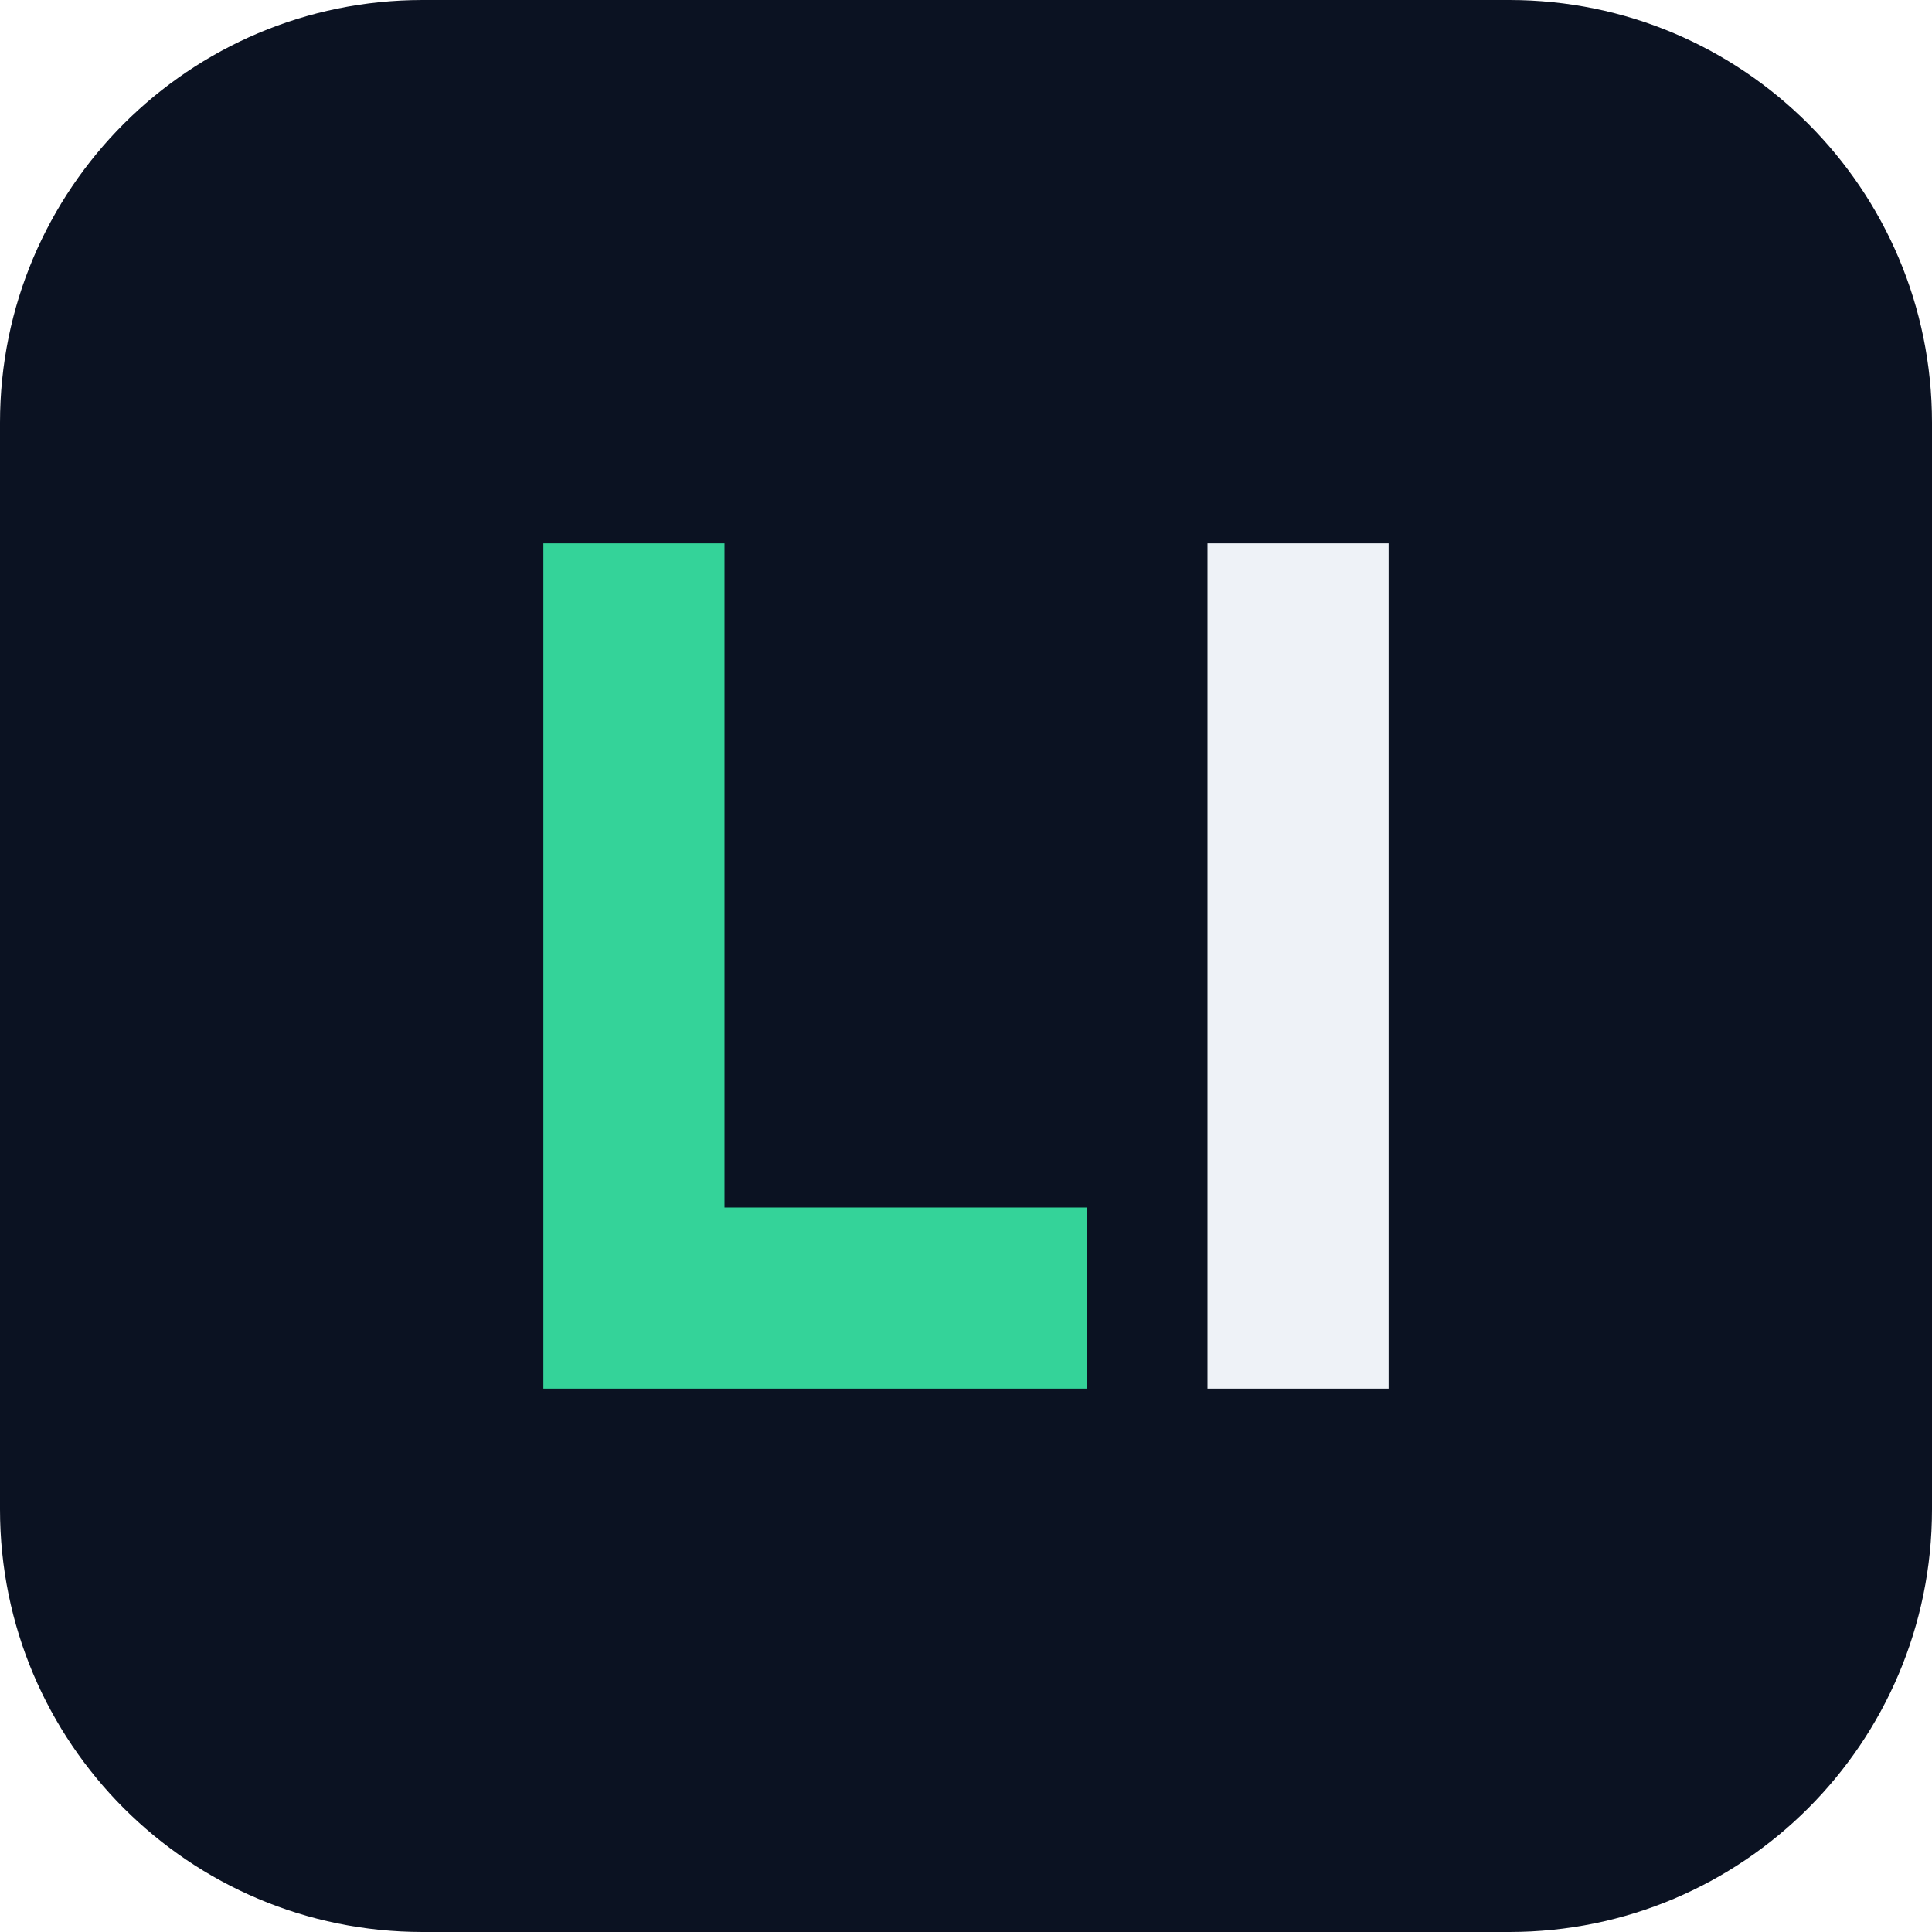
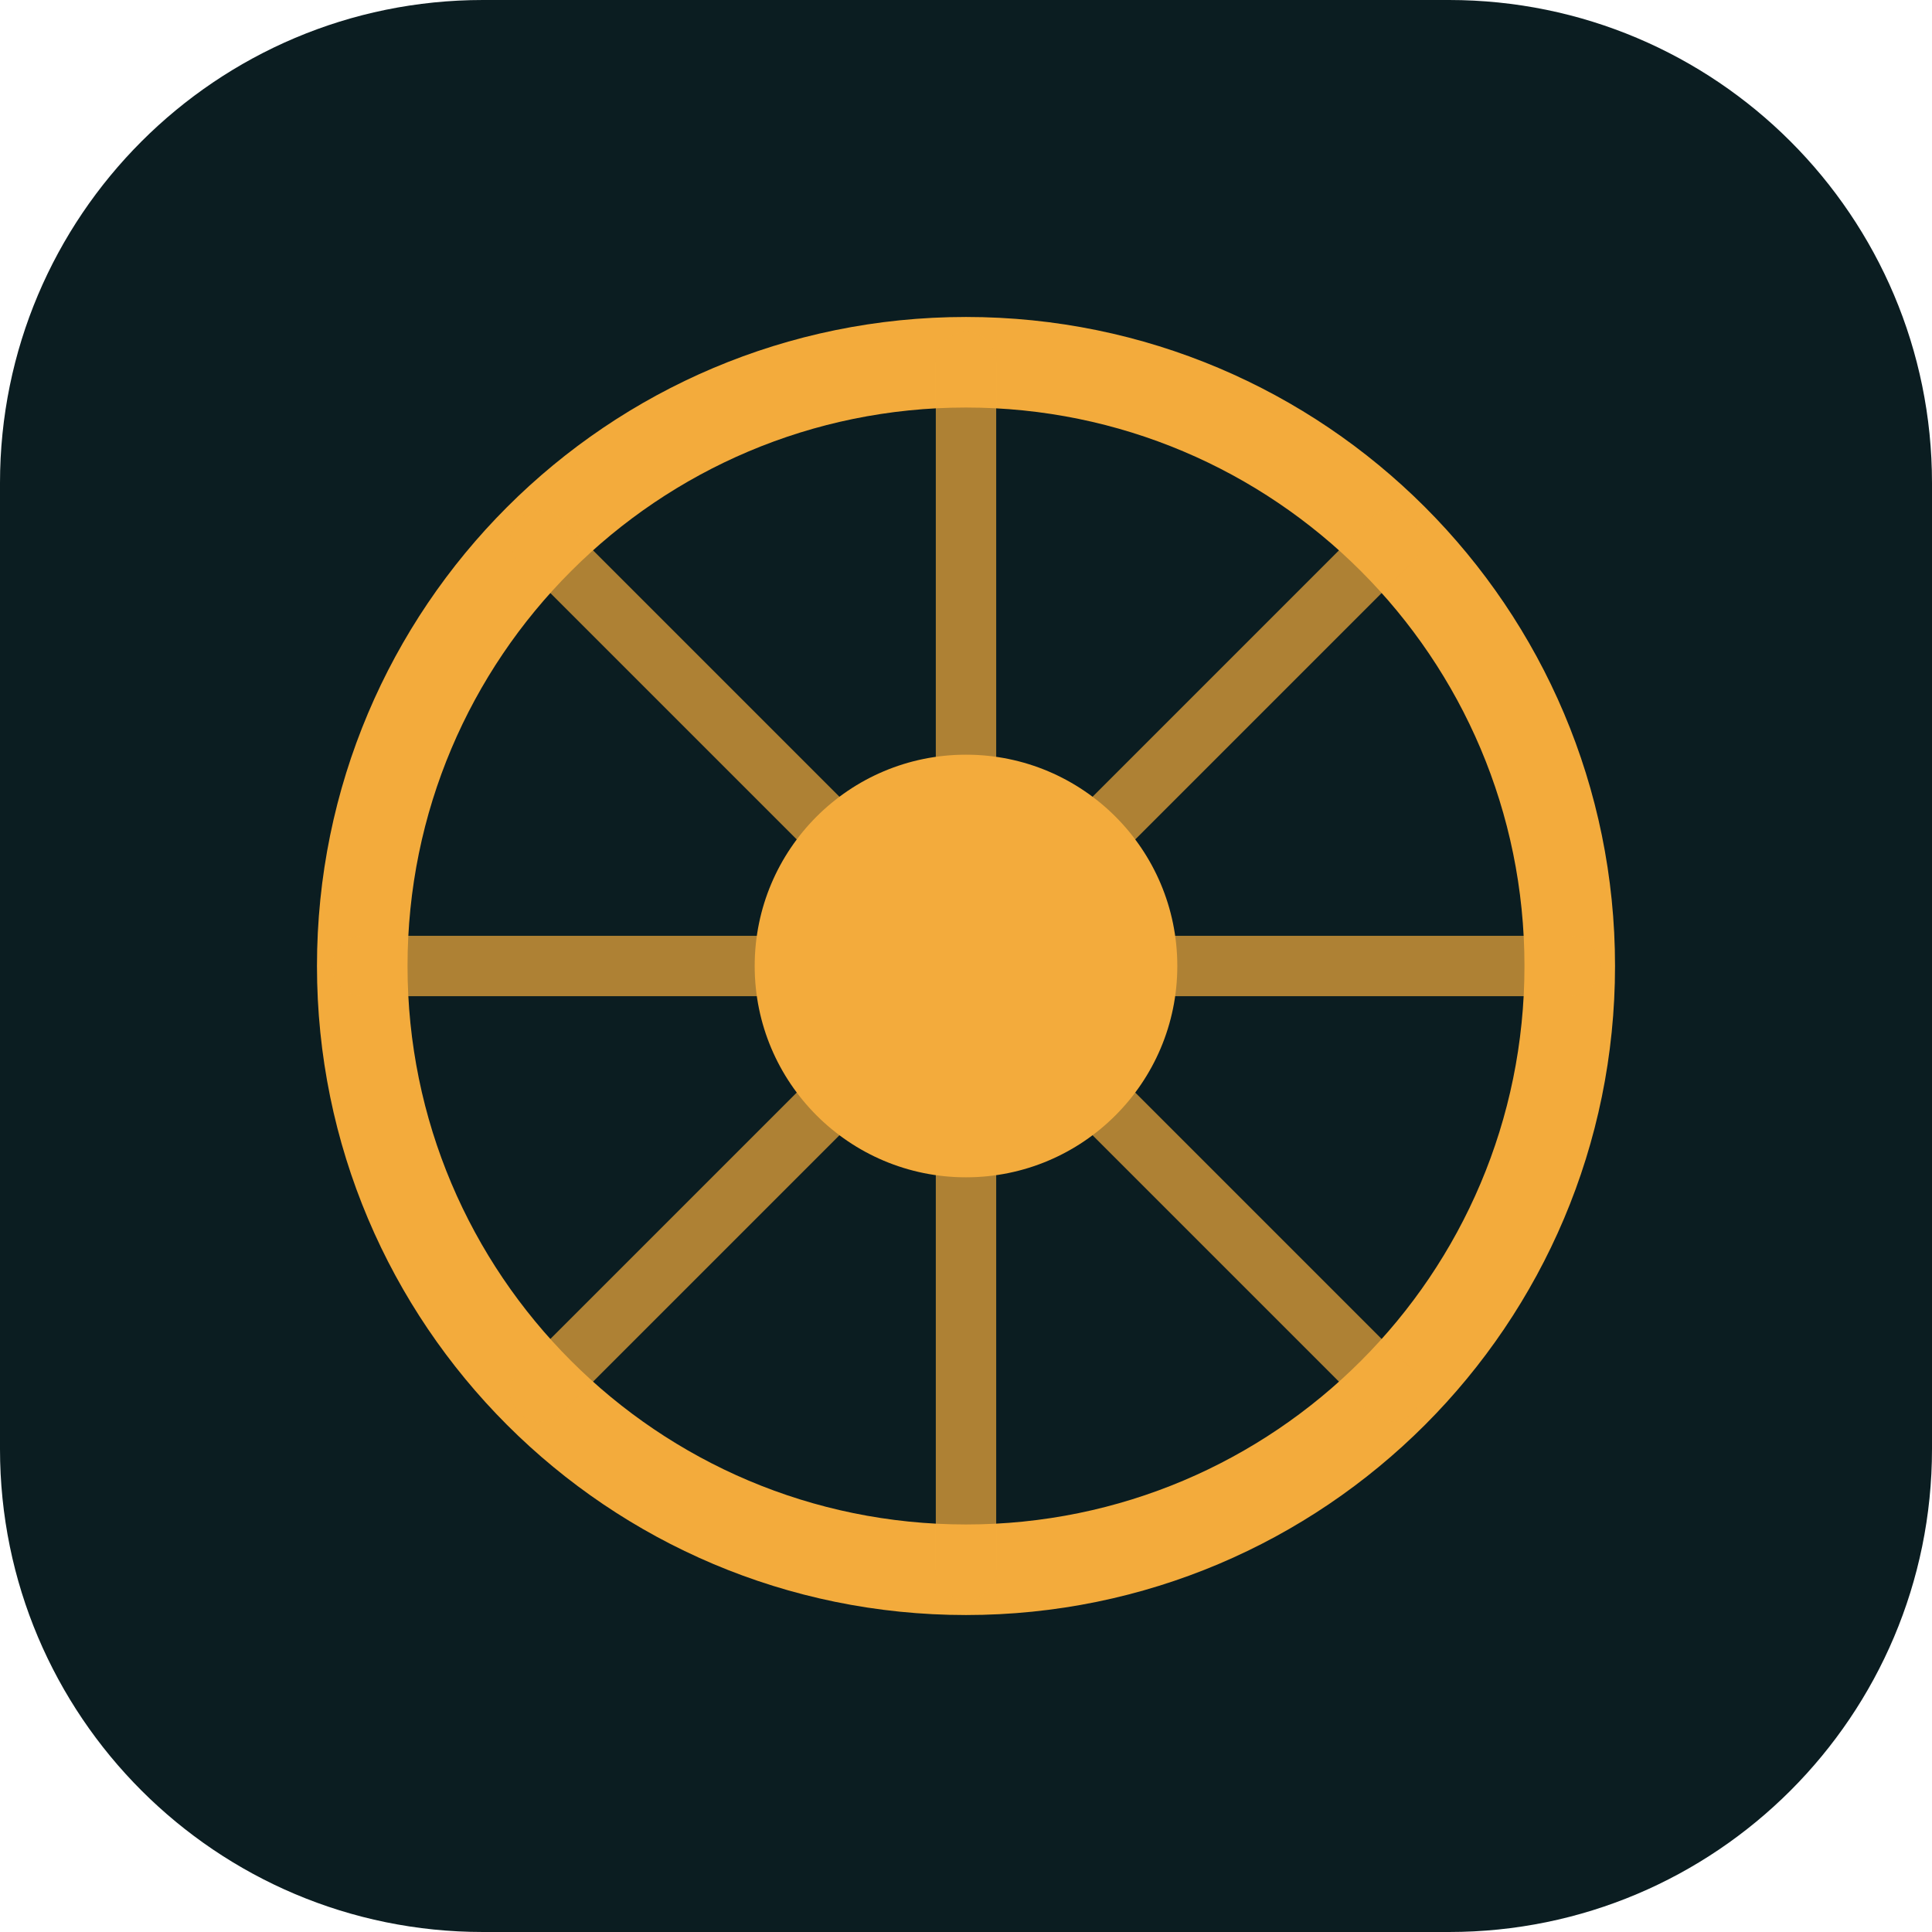
<svg xmlns="http://www.w3.org/2000/svg" viewBox="0 0 64 64">
-   <rect width="64" height="64" rx="14" fill="#0b1222" />
-   <path d="M18 46V18h6v22h12v6H18z" fill="#34d399" />
-   <path d="M40 18h6v28h-6z" fill="#eef2f7" />
+   <rect width="64" height="64" rx="16" fill="#0b1d21" />
+   <g fill="none" stroke="#f3ab3c" stroke-width="3" stroke-linecap="round">
+     <circle cx="32" cy="32" r="20" />
+     <path d="M32 12v40M12 32h40M17.9 17.9l28.2 28.2M46.1 17.9 17.9 46.1" stroke-width="2" opacity=".7" />
+   </g>
+   <circle cx="32" cy="32" r="7" fill="#f3ab3c" />
</svg>
